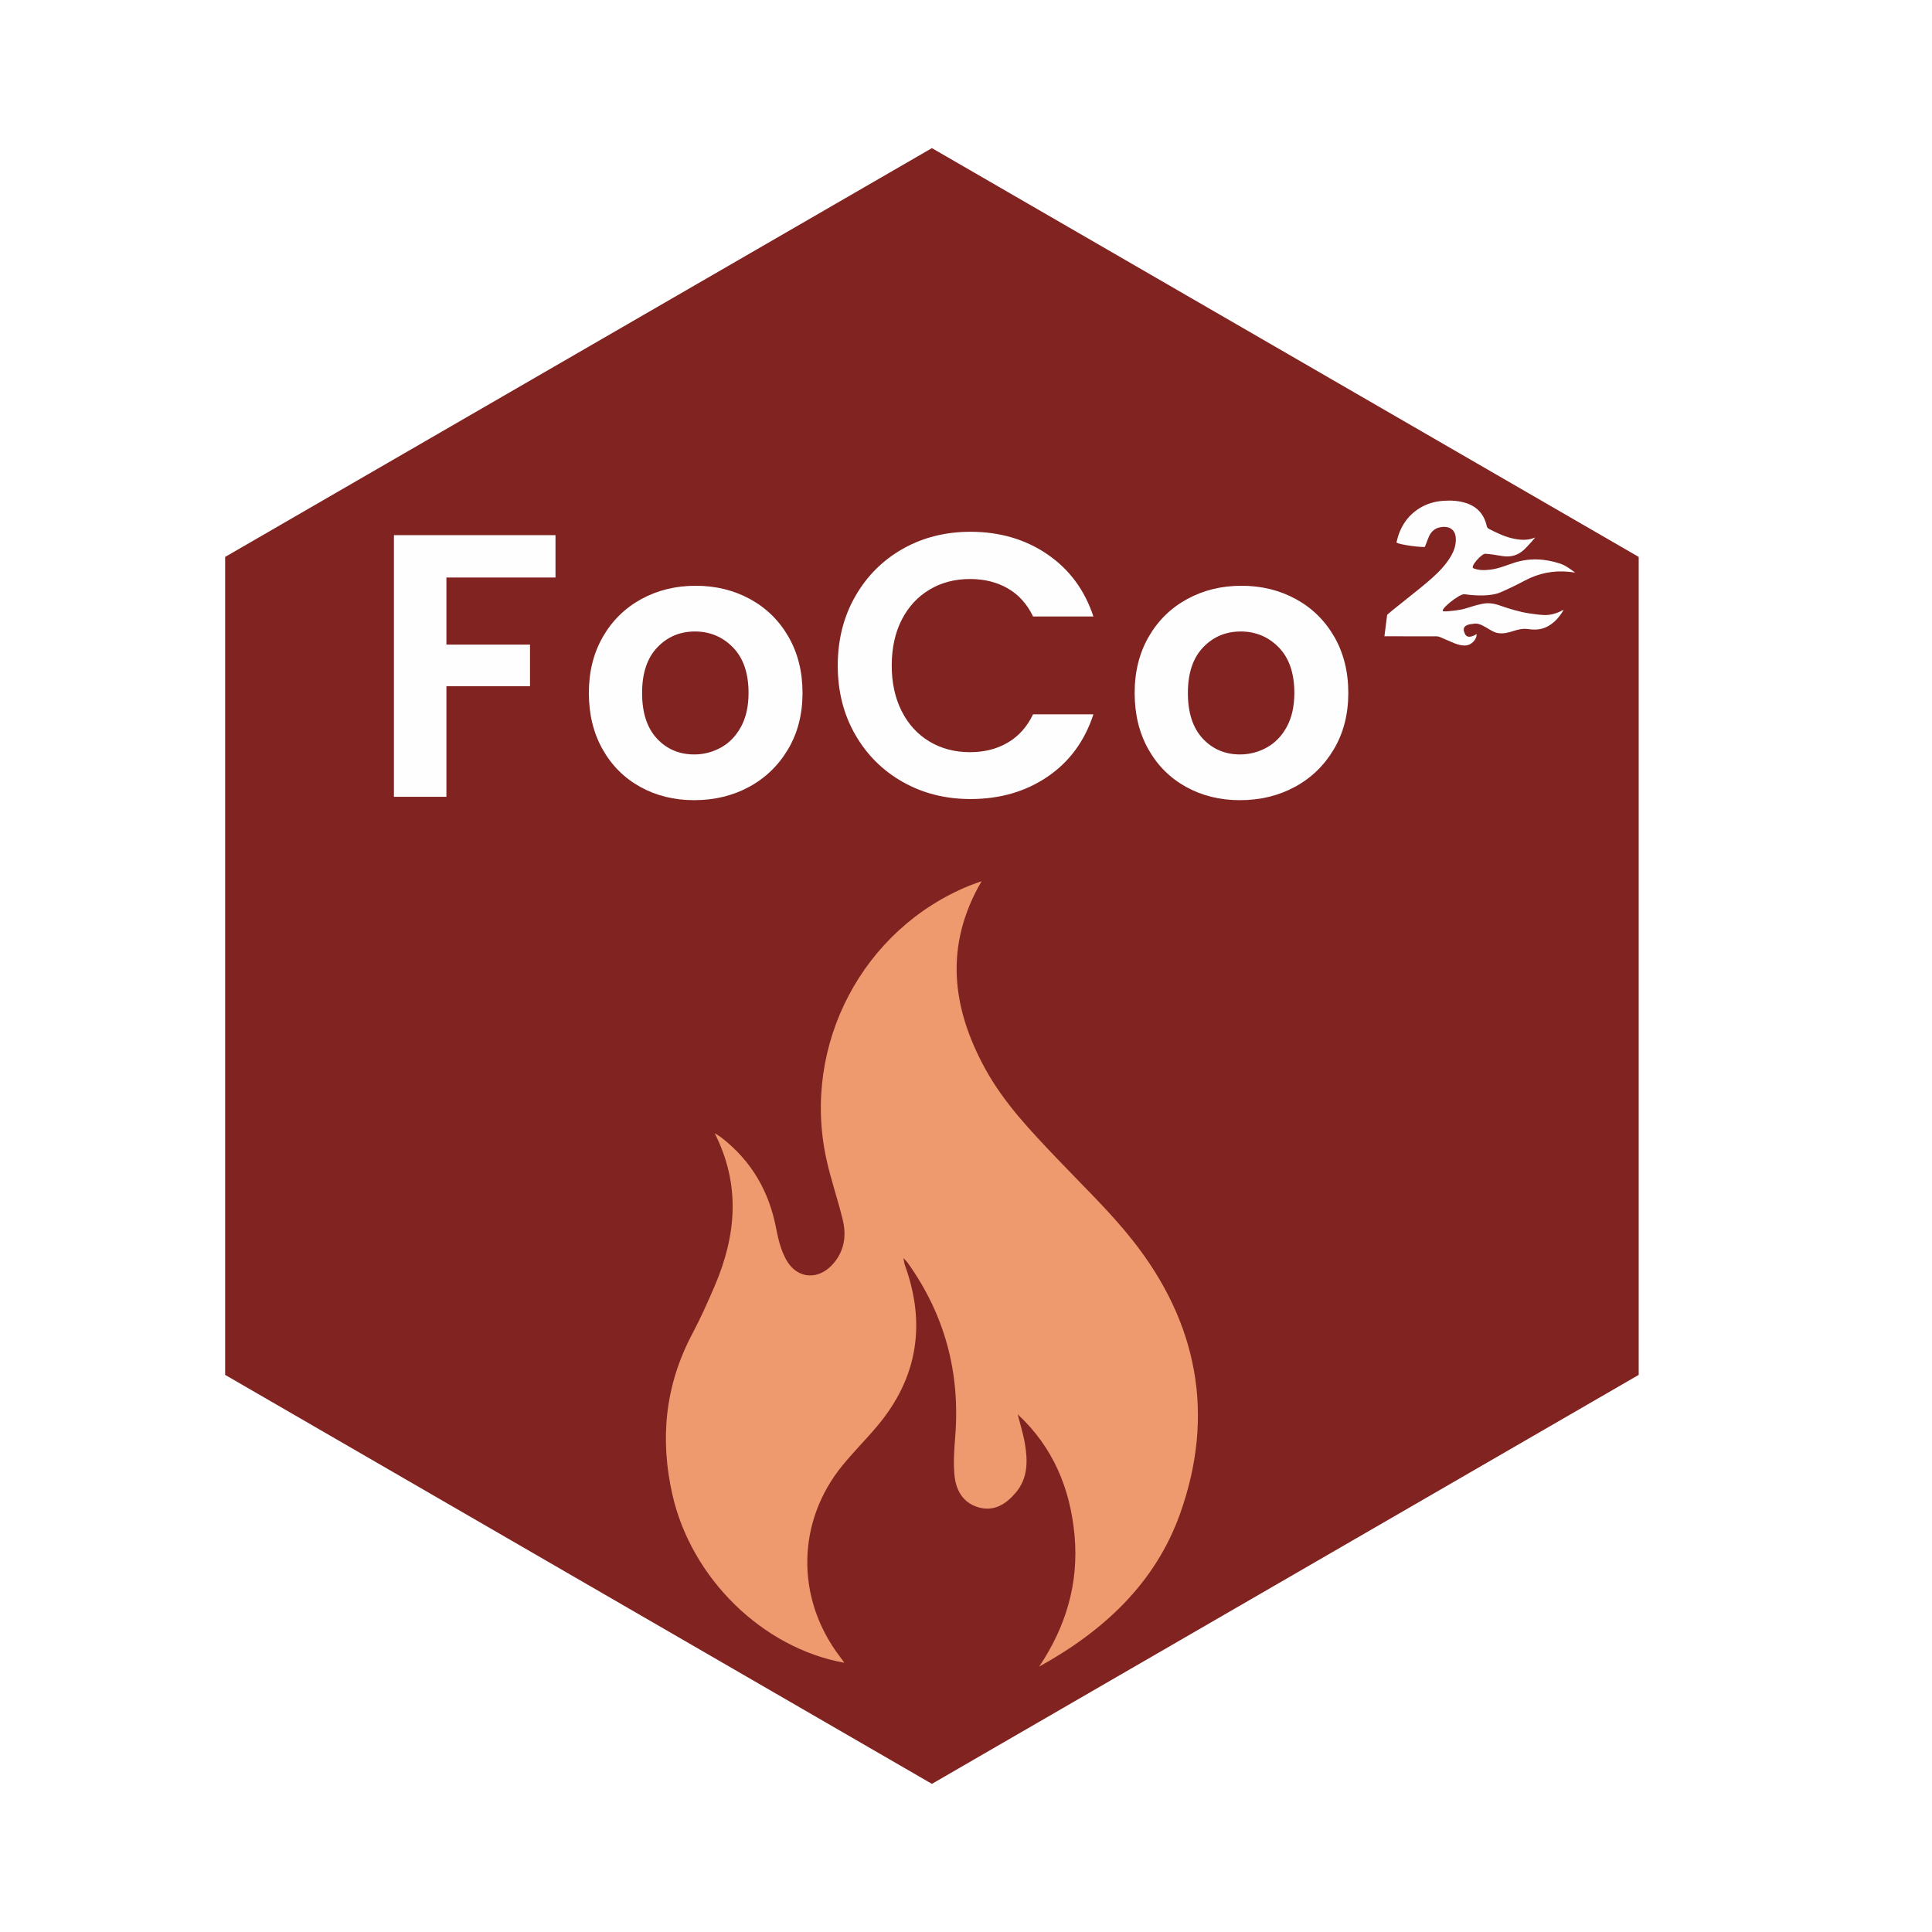
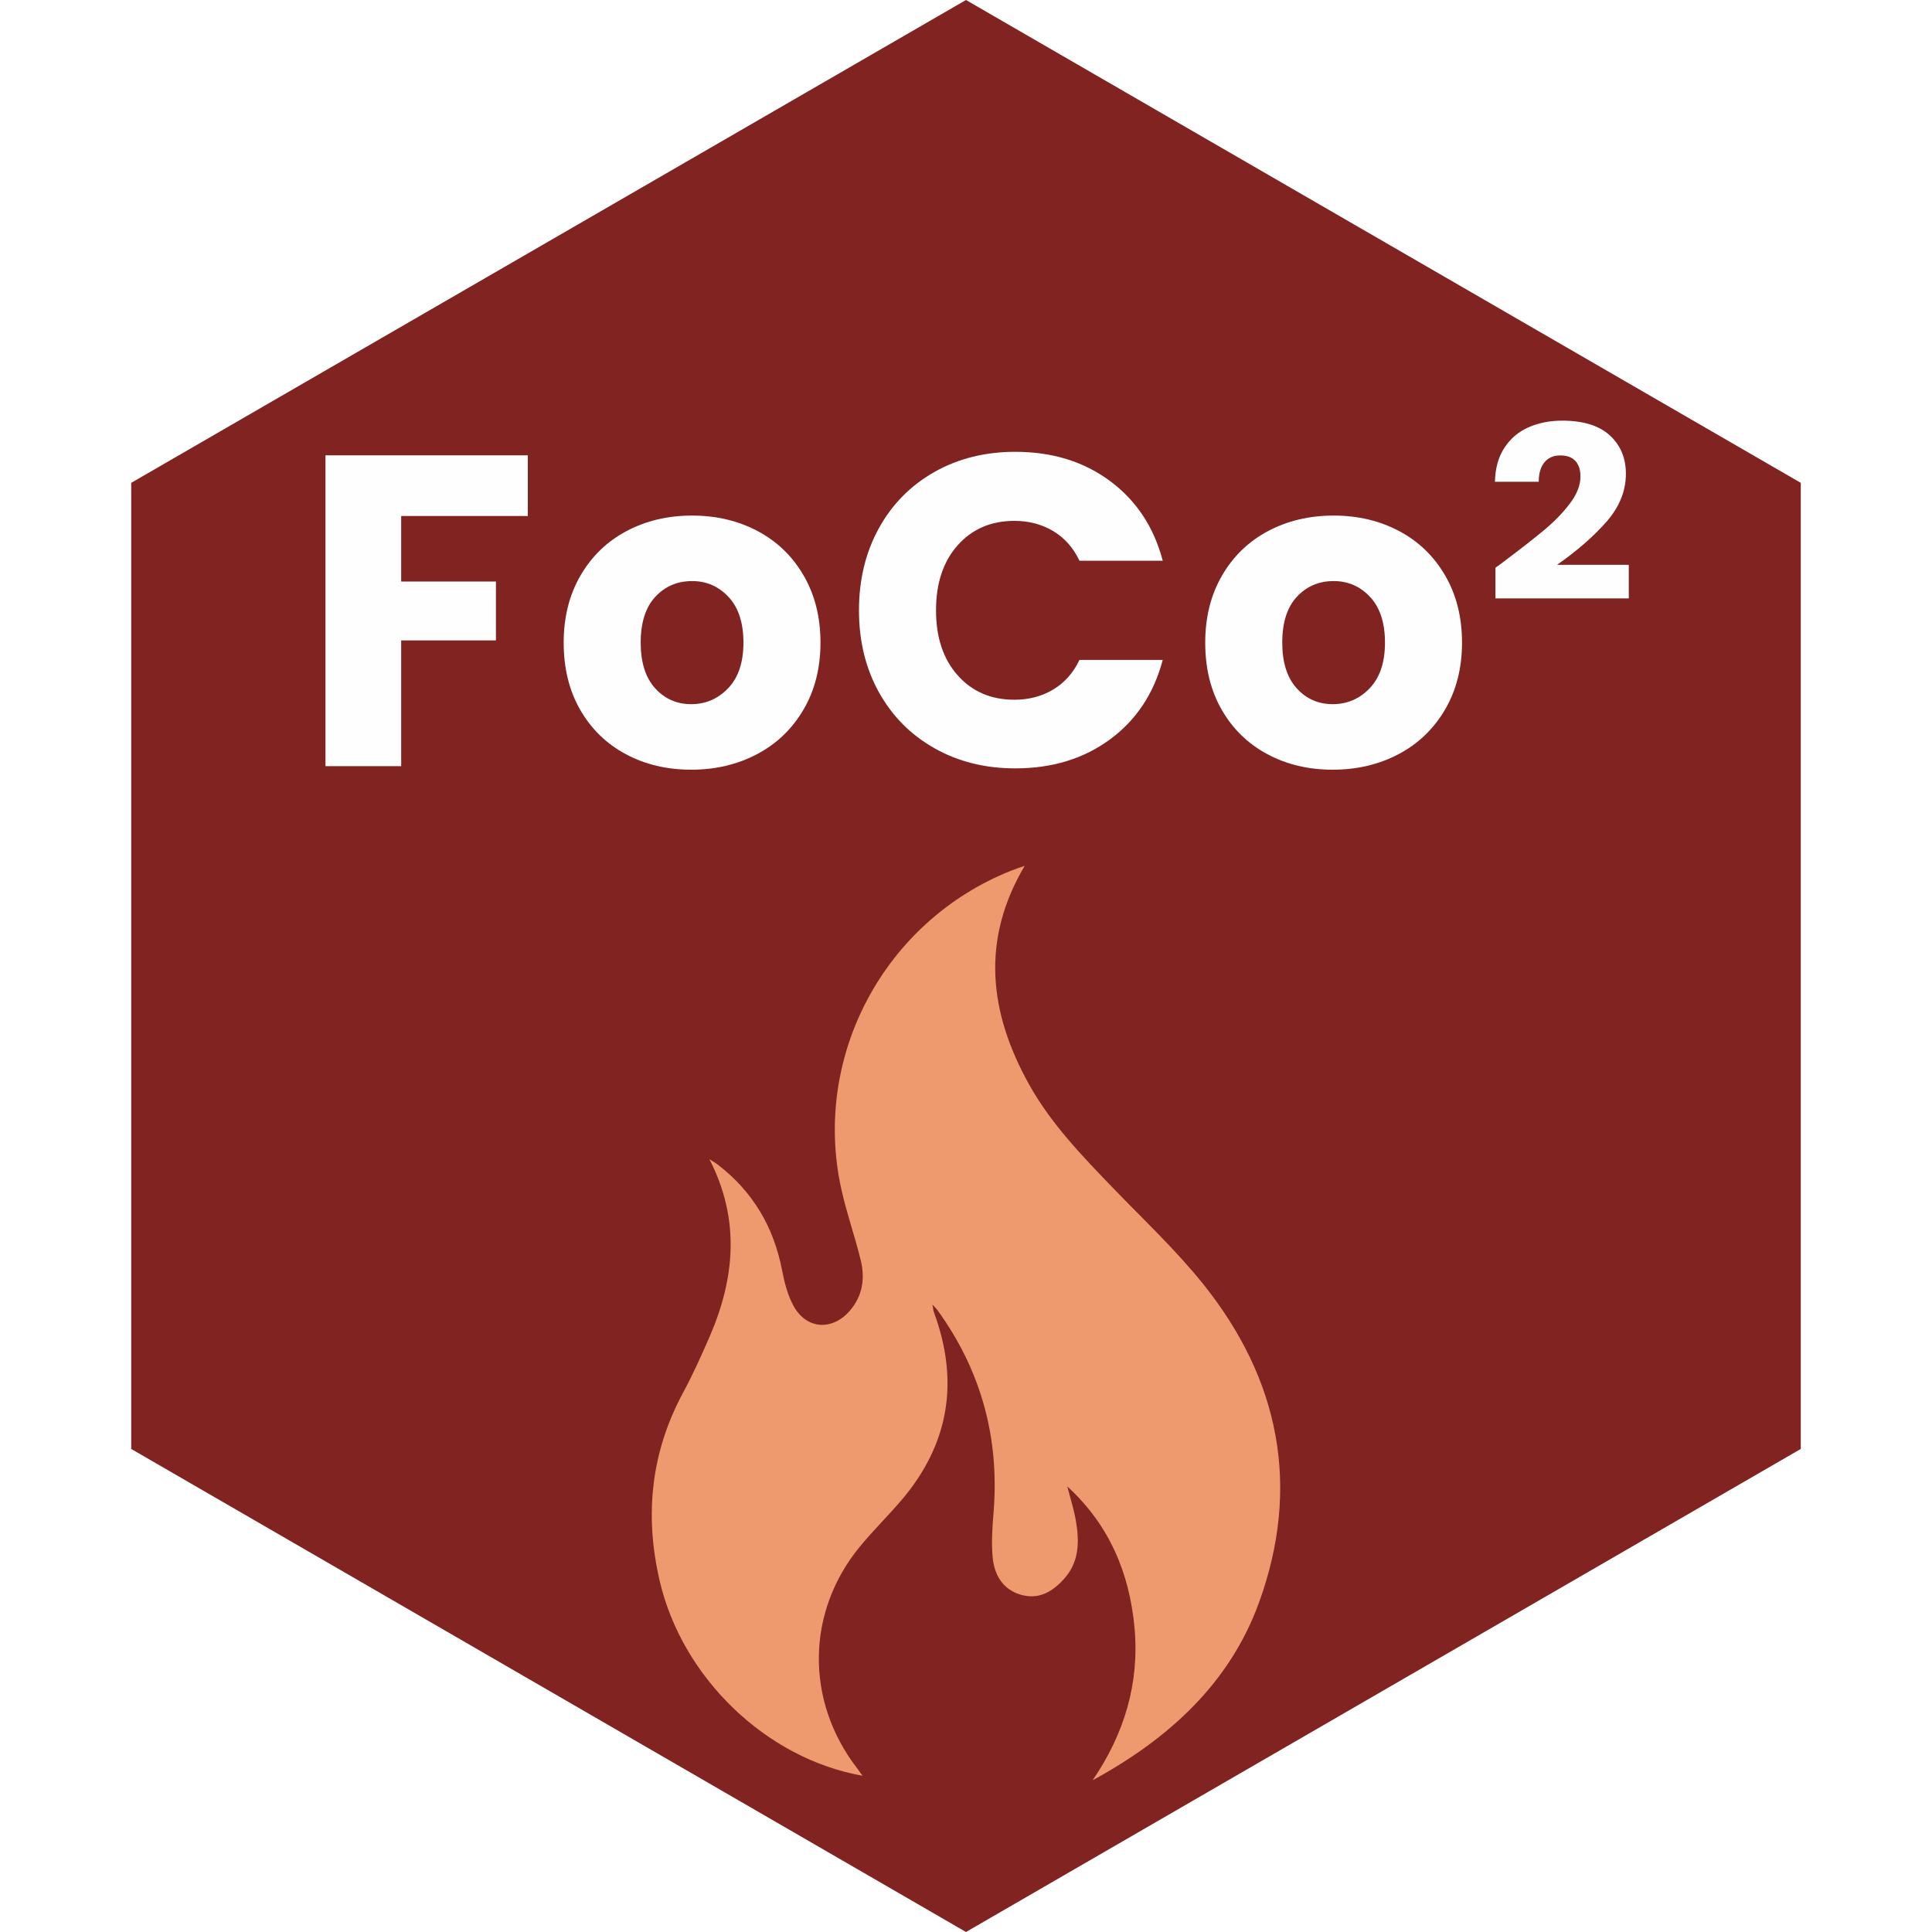
<svg xmlns="http://www.w3.org/2000/svg" version="1.1" x="0px" y="0px" width="170.08px" height="170.08px" viewBox="0 0 170.08 170.08" enable-background="new 0 0 170.08 170.08" xml:space="preserve">
-   <g id="Livello_1">
-     <polygon fill="#802321" points="82.039,13.04 144.26,49.028 144.26,121.035 82.039,157.039 19.819,121.035 19.819,49.028  " />
-     <g display="none">
-       <path display="inline" fill="#FEFEFE" d="M47.692,47.209v3.729h-9.603v5.907h7.359v3.663h-7.359v9.735h-4.62V47.209H47.692z" />
-       <path display="inline" fill="#FEFEFE" d="M54.325,69.369c-1.408-0.781-2.514-1.886-3.316-3.316c-0.804-1.43-1.205-3.08-1.205-4.95    c0-1.87,0.413-3.52,1.237-4.95c0.825-1.43,1.952-2.536,3.383-3.317c1.43-0.78,3.024-1.171,4.785-1.171    c1.76,0,3.355,0.391,4.785,1.171c1.43,0.781,2.558,1.887,3.382,3.317c0.825,1.43,1.238,3.08,1.238,4.95    c0,1.87-0.424,3.521-1.271,4.95c-0.847,1.43-1.992,2.536-3.432,3.316c-1.441,0.781-3.053,1.171-4.834,1.171    C57.316,70.54,55.732,70.15,54.325,69.369z M61.436,65.904c0.737-0.407,1.325-1.018,1.766-1.832c0.44-0.814,0.66-1.804,0.66-2.97    c0-1.737-0.457-3.074-1.37-4.009c-0.913-0.935-2.03-1.403-3.35-1.403s-2.425,0.468-3.316,1.403s-1.336,2.272-1.336,4.009    c0,1.738,0.434,3.075,1.303,4.01s1.964,1.402,3.284,1.402C59.913,66.514,60.699,66.311,61.436,65.904z" />
-       <path display="inline" fill="#FEFEFE" d="M78.137,52.604c1.023-1.792,2.42-3.189,4.191-4.191c1.771-1.001,3.756-1.501,5.957-1.501    c2.574,0,4.829,0.66,6.765,1.98c1.936,1.32,3.289,3.146,4.06,5.478h-5.313c-0.527-1.1-1.27-1.925-2.227-2.475    c-0.957-0.549-2.063-0.825-3.316-0.825c-1.343,0-2.537,0.313-3.581,0.94c-1.045,0.627-1.859,1.513-2.442,2.656    c-0.583,1.145-0.875,2.486-0.875,4.026c0,1.518,0.291,2.854,0.875,4.009c0.583,1.155,1.396,2.046,2.442,2.673    c1.044,0.627,2.238,0.941,3.581,0.941c1.254,0,2.359-0.281,3.316-0.842s1.699-1.391,2.227-2.491h5.313    c-0.771,2.354-2.118,4.186-4.042,5.494c-1.926,1.309-4.187,1.964-6.782,1.964c-2.2,0-4.186-0.5-5.957-1.502    c-1.771-1-3.168-2.392-4.191-4.174c-1.023-1.782-1.535-3.806-1.535-6.072C76.602,56.428,77.114,54.398,78.137,52.604z" />
-       <path display="inline" fill="#FEFEFE" d="M106.434,69.369c-1.408-0.781-2.514-1.886-3.316-3.316    c-0.803-1.43-1.204-3.08-1.204-4.95c0-1.87,0.413-3.52,1.237-4.95c0.825-1.43,1.952-2.536,3.383-3.317    c1.43-0.78,3.024-1.171,4.785-1.171c1.76,0,3.354,0.391,4.785,1.171c1.43,0.781,2.557,1.887,3.382,3.317s1.237,3.08,1.237,4.95    c0,1.87-0.424,3.521-1.27,4.95c-0.848,1.43-1.992,2.536-3.433,3.316c-1.441,0.781-3.053,1.171-4.835,1.171    C109.426,70.54,107.842,70.15,106.434,69.369z M113.545,65.904c0.737-0.407,1.326-1.018,1.766-1.832    c0.44-0.814,0.66-1.804,0.66-2.97c0-1.737-0.457-3.074-1.369-4.009c-0.913-0.935-2.029-1.403-3.35-1.403s-2.426,0.468-3.316,1.403    s-1.336,2.272-1.336,4.009c0,1.738,0.434,3.075,1.303,4.01s1.964,1.402,3.283,1.402C112.021,66.514,112.809,66.311,113.545,65.904    z" />
-       <path display="inline" fill="#FEFEFE" d="M123.711,56.215c1.23-1.026,2.213-1.882,2.943-2.569c0.73-0.686,1.34-1.401,1.828-2.145    c0.486-0.744,0.73-1.475,0.73-2.193c0-0.654-0.154-1.167-0.461-1.539c-0.309-0.372-0.783-0.558-1.424-0.558    c-0.643,0-1.137,0.215-1.482,0.645s-0.525,1.017-0.539,1.76h-2.615c0.051-1.539,0.51-2.706,1.375-3.501s1.965-1.193,3.299-1.193    c1.463,0,2.584,0.388,3.367,1.164s1.174,1.799,1.174,3.068c0,1-0.27,1.956-0.809,2.867s-1.154,1.703-1.846,2.376    c-0.693,0.673-1.598,1.485-2.713,2.434h5.676v2.232h-9.505v-2.001L123.711,56.215z" />
-     </g>
-     <path fill-rule="evenodd" clip-rule="evenodd" fill="#EE9A6E" d="M74.327,146.378c-7.218-1.3-13.456-7.446-15.125-14.762   c-1.128-4.938-0.654-9.673,1.741-14.188c0.726-1.369,1.36-2.791,1.971-4.215c1.914-4.46,2.299-8.928,0-13.455   c0.214,0.141,0.44,0.265,0.641,0.422c2.608,2.043,4.154,4.712,4.772,7.961c0.178,0.934,0.417,1.903,0.867,2.726   c0.976,1.782,2.918,1.877,4.218,0.311c0.934-1.123,1.105-2.429,0.78-3.779c-0.434-1.808-1.054-3.572-1.449-5.386   c-2.181-10.033,3.204-20.249,12.645-24.065c0.33-0.134,0.671-0.246,1.026-0.374c-3.289,5.637-2.641,11.112,0.316,16.512   c1.657,3.025,4.031,5.499,6.391,7.978c2.226,2.34,4.578,4.586,6.577,7.111c5.725,7.231,7.303,15.35,4.189,24.08   c-2.191,6.146-6.758,10.341-12.407,13.463c2.354-3.504,3.497-7.33,3.118-11.527c-0.373-4.138-1.887-7.789-5.009-10.687   c0.217,0.864,0.491,1.718,0.638,2.594c0.257,1.532,0.269,3.054-0.827,4.331c-0.857,0.999-1.905,1.664-3.272,1.264   c-1.357-0.396-1.976-1.51-2.101-2.807c-0.11-1.135-0.024-2.296,0.066-3.438c0.445-5.607-0.917-10.708-4.194-15.29   c-0.071-0.098-0.162-0.183-0.364-0.406c0.058,0.305,0.066,0.458,0.115,0.594c1.892,5.198,1.146,9.949-2.431,14.204   c-0.999,1.188-2.104,2.289-3.083,3.492c-4.023,4.953-4.088,11.695-0.199,16.794C74.049,145.98,74.151,146.132,74.327,146.378z" />
-   </g>
-   <g id="Livello_4">
-     <g>
-       <path fill="#FEFEFE" d="M48.902,47.111v3.729h-9.603v5.907h7.359v3.663h-7.359v9.735h-4.62V47.111H48.902z" />
-       <path fill="#FEFEFE" d="M56.36,69.271c-1.408-0.781-2.514-1.886-3.316-3.316c-0.804-1.43-1.205-3.08-1.205-4.95    c0-1.87,0.413-3.52,1.237-4.95c0.825-1.43,1.952-2.536,3.383-3.317c1.43-0.78,3.024-1.171,4.785-1.171    c1.76,0,3.355,0.391,4.785,1.171c1.43,0.781,2.558,1.887,3.382,3.317c0.825,1.43,1.238,3.08,1.238,4.95    c0,1.87-0.424,3.521-1.271,4.95c-0.847,1.43-1.992,2.536-3.432,3.316c-1.441,0.781-3.053,1.171-4.834,1.171    C59.352,70.442,57.768,70.052,56.36,69.271z M63.471,65.806c0.737-0.407,1.325-1.018,1.766-1.832c0.44-0.814,0.66-1.804,0.66-2.97    c0-1.737-0.457-3.074-1.37-4.009c-0.913-0.935-2.03-1.403-3.35-1.403s-2.425,0.468-3.316,1.403s-1.336,2.272-1.336,4.009    c0,1.738,0.434,3.075,1.303,4.01s1.964,1.402,3.284,1.402C61.948,66.416,62.734,66.213,63.471,65.806z" />
-       <path fill="#FEFEFE" d="M75.285,52.506c1.023-1.792,2.42-3.189,4.191-4.191c1.771-1.001,3.756-1.501,5.957-1.501    c2.574,0,4.83,0.66,6.765,1.98c1.936,1.32,3.289,3.146,4.059,5.478h-5.313c-0.528-1.1-1.271-1.925-2.228-2.475    c-0.957-0.549-2.063-0.825-3.316-0.825c-1.342,0-2.536,0.313-3.581,0.94c-1.045,0.627-1.859,1.513-2.442,2.656    c-0.583,1.145-0.875,2.486-0.875,4.026c0,1.518,0.291,2.854,0.875,4.009c0.583,1.155,1.396,2.046,2.442,2.673    c1.044,0.627,2.238,0.941,3.581,0.941c1.254,0,2.359-0.281,3.316-0.842s1.699-1.391,2.228-2.491h5.313    c-0.77,2.354-2.117,4.186-4.042,5.494c-1.925,1.309-4.187,1.964-6.782,1.964c-2.2,0-4.186-0.5-5.957-1.502    c-1.771-1-3.168-2.392-4.191-4.174c-1.023-1.782-1.535-3.806-1.535-6.072C73.75,56.33,74.262,54.3,75.285,52.506z" />
-       <path fill="#FEFEFE" d="M104.407,69.271c-1.408-0.781-2.514-1.886-3.316-3.316c-0.804-1.43-1.204-3.08-1.204-4.95    c0-1.87,0.412-3.52,1.236-4.95c0.826-1.43,1.953-2.536,3.383-3.317c1.43-0.78,3.025-1.171,4.785-1.171s3.355,0.391,4.785,1.171    c1.43,0.781,2.558,1.887,3.383,3.317c0.824,1.43,1.236,3.08,1.236,4.95c0,1.87-0.423,3.521-1.27,4.95    c-0.848,1.43-1.992,2.536-3.432,3.316c-1.441,0.781-3.053,1.171-4.835,1.171C107.398,70.442,105.814,70.052,104.407,69.271z     M111.519,65.806c0.737-0.407,1.325-1.018,1.766-1.832s0.66-1.804,0.66-2.97c0-1.737-0.457-3.074-1.37-4.009    c-0.912-0.935-2.029-1.403-3.35-1.403c-1.319,0-2.425,0.468-3.316,1.403c-0.891,0.935-1.336,2.272-1.336,4.009    c0,1.738,0.434,3.075,1.303,4.01s1.965,1.402,3.284,1.402C109.995,66.416,110.781,66.213,111.519,65.806z" />
+   <g id="Livello_1" display="none">
+     <polygon display="inline" fill="#802321" points="82.039,13.04 144.26,49.028 144.26,121.035 82.039,157.039 19.819,121.035    19.819,49.028  " />
+     <path display="inline" fill-rule="evenodd" clip-rule="evenodd" fill="#EE9A6E" d="M74.327,145.395   c-7.218-1.281-13.456-7.34-15.125-14.551c-1.128-4.868-0.654-9.534,1.741-13.984c0.726-1.35,1.36-2.751,1.971-4.155   c1.914-4.396,2.299-8.8,0-13.263c0.214,0.139,0.44,0.261,0.641,0.416c2.608,2.014,4.154,4.645,4.772,7.848   c0.178,0.92,0.417,1.876,0.867,2.687c0.976,1.757,2.918,1.85,4.218,0.306c0.934-1.106,1.105-2.394,0.78-3.726   c-0.434-1.781-1.054-3.521-1.449-5.309c-2.181-9.89,3.204-19.959,12.645-23.721c0.33-0.132,0.671-0.242,1.026-0.369   c-3.289,5.556-2.641,10.953,0.316,16.275c1.657,2.982,4.031,5.421,6.391,7.864c2.226,2.306,4.578,4.52,6.577,7.009   c5.725,7.129,7.303,15.131,4.189,23.736c-2.191,6.058-6.758,10.193-12.407,13.271c2.354-3.454,3.497-7.226,3.118-11.362   c-0.373-4.079-1.887-7.678-5.009-10.534c0.217,0.852,0.491,1.693,0.638,2.557c0.257,1.511,0.269,3.01-0.827,4.27   c-0.857,0.984-1.905,1.64-3.272,1.245c-1.357-0.391-1.976-1.488-2.101-2.767c-0.11-1.118-0.024-2.263,0.066-3.388   c0.445-5.527-0.917-10.556-4.194-15.072c-0.071-0.096-0.162-0.18-0.364-0.4c0.058,0.301,0.066,0.452,0.115,0.586   c1.892,5.124,1.146,9.807-2.431,14.001c-0.999,1.171-2.104,2.256-3.083,3.442c-4.023,4.882-4.088,11.528-0.199,16.554   C74.049,145.003,74.151,145.152,74.327,145.395z" />
+     <g id="Livello_4" display="inline">
+       <g>
+         <path fill="#FEFEFE" d="M49.38,46.979V51.5h-9.438v4.884h7.062v4.389h-7.062v9.372h-5.643V46.979H49.38z" />
+         <path fill="#FEFEFE" d="M56.69,69.254c-1.441-0.77-2.574-1.87-3.399-3.3c-0.825-1.43-1.238-3.102-1.238-5.016     c0-1.892,0.418-3.558,1.254-5c0.835-1.44,1.98-2.546,3.432-3.316c1.452-0.77,3.08-1.155,4.884-1.155     c1.804,0,3.432,0.385,4.884,1.155c1.452,0.771,2.596,1.876,3.432,3.316c0.836,1.441,1.254,3.108,1.254,5     c0,1.893-0.424,3.559-1.271,5c-0.847,1.441-2.002,2.547-3.465,3.316c-1.463,0.771-3.097,1.155-4.9,1.155     C59.753,70.409,58.13,70.024,56.69,69.254z M64.313,64.337c0.759-0.792,1.138-1.925,1.138-3.399c0-1.474-0.369-2.607-1.105-3.399     c-0.737-0.792-1.645-1.188-2.722-1.188c-1.101,0-2.013,0.391-2.739,1.171c-0.726,0.781-1.089,1.92-1.089,3.416     c0,1.474,0.357,2.607,1.072,3.399s1.611,1.188,2.69,1.188C62.635,65.525,63.554,65.129,64.313,64.337z" />
+         <path fill="#FEFEFE" d="M75.549,52.408c0.99-1.793,2.37-3.19,4.141-4.191c1.771-1,3.779-1.501,6.022-1.501     c2.75,0,5.104,0.726,7.063,2.178c1.957,1.452,3.267,3.432,3.927,5.94h-6.204c-0.462-0.968-1.117-1.705-1.963-2.211     c-0.848-0.506-1.811-0.759-2.888-0.759c-1.738,0-3.146,0.605-4.224,1.815c-1.079,1.21-1.617,2.827-1.617,4.851     c0,2.024,0.539,3.642,1.617,4.851c1.078,1.21,2.485,1.815,4.224,1.815c1.078,0,2.041-0.252,2.888-0.759     c0.846-0.506,1.501-1.243,1.963-2.211h6.204c-0.66,2.508-1.97,4.483-3.927,5.923c-1.959,1.441-4.313,2.162-7.063,2.162     c-2.244,0-4.251-0.5-6.022-1.501c-1.771-1.001-3.151-2.393-4.141-4.175c-0.99-1.782-1.485-3.816-1.485-6.105     C74.064,56.241,74.559,54.201,75.549,52.408z" />
+         <path fill="#FEFEFE" d="M104.506,69.254c-1.441-0.77-2.574-1.87-3.398-3.3c-0.825-1.43-1.238-3.102-1.238-5.016     c0-1.892,0.418-3.558,1.255-5c0.835-1.44,1.979-2.546,3.432-3.316c1.452-0.77,3.08-1.155,4.884-1.155     c1.805,0,3.432,0.385,4.885,1.155c1.451,0.771,2.596,1.876,3.432,3.316c0.836,1.441,1.254,3.108,1.254,5     c0,1.893-0.424,3.559-1.271,5c-0.847,1.441-2.002,2.547-3.465,3.316c-1.464,0.771-3.097,1.155-4.9,1.155     S105.947,70.024,104.506,69.254z M112.129,64.337c0.76-0.792,1.139-1.925,1.139-3.399c0-1.474-0.369-2.607-1.105-3.399     c-0.737-0.792-1.645-1.188-2.723-1.188c-1.1,0-2.013,0.391-2.738,1.171c-0.727,0.781-1.09,1.92-1.09,3.416     c0,1.474,0.357,2.607,1.072,3.399s1.611,1.188,2.69,1.188C110.451,65.525,111.37,65.129,112.129,64.337z" />
+       </g>
+       <g>
+         <path fill="#FEFEFE" d="M122.116,54.906c1.294-0.972,2.313-1.77,3.06-2.394c0.745-0.624,1.375-1.278,1.891-1.962     c0.514-0.684,0.771-1.35,0.771-1.998c0-0.492-0.125-0.876-0.376-1.152s-0.627-0.414-1.128-0.414     c-0.502,0-0.895,0.171-1.179,0.513c-0.284,0.342-0.426,0.825-0.426,1.449h-3.267c0.025-1.02,0.268-1.872,0.723-2.556     c0.455-0.684,1.056-1.188,1.802-1.512c0.745-0.324,1.573-0.486,2.485-0.486c1.57,0,2.754,0.366,3.553,1.098     s1.199,1.686,1.199,2.862c0,1.284-0.482,2.475-1.445,3.573c-0.965,1.098-2.191,2.169-3.684,3.213h5.346v2.502h-9.939v-2.286     C121.951,55.032,122.156,54.882,122.116,54.906z" />
+       </g>
    </g>
  </g>
  <g id="Livello_3">
-     <path fill-rule="evenodd" clip-rule="evenodd" fill="#FEFEFE" d="M127.101,53.819c0.437,0.017,1.468-0.113,1.878-0.243   c0.492-0.156,0.987-0.309,1.491-0.416c0.508-0.109,1.02-0.044,1.512,0.125c0.868,0.3,1.744,0.579,2.655,0.715   c0.413,0.062,0.829,0.118,1.245,0.141c0.621,0.034,1.195-0.146,1.761-0.464c-0.03,0.064-0.048,0.107-0.071,0.145   c-0.342,0.559-0.772,1.028-1.358,1.338c-0.531,0.278-1.096,0.306-1.673,0.221c-1.028-0.152-1.621,0.496-2.65,0.354   c-0.732-0.102-1.46-0.999-2.192-0.817c-0.105,0.026-1.137,0.021-0.761,0.817c0.188,0.563,0.808,0.241,1.054,0.083   c0.023,0.464-0.438,0.956-0.93,1.001c-0.357,0.032-0.691-0.061-1.014-0.188c-0.419-0.165-0.826-0.36-1.242-0.533   c-0.107-0.044-0.229-0.08-0.345-0.08c-1.465-0.005-2.928-0.004-4.392-0.004c-0.06,0-0.117,0-0.194,0   c0.041-0.321,0.202-1.55,0.237-1.867c0.015-0.123,2.766-2.188,3.965-3.268c0.635-0.571,1.227-1.188,1.661-1.932   c0.254-0.434,0.411-0.896,0.423-1.406c0.025-1.073-0.761-1.268-1.437-1.112c-0.432,0.099-0.734,0.383-0.915,0.771   c-0.123,0.266-0.356,0.953-0.396,0.954c-0.831,0.005-2.503-0.279-2.475-0.411c0.281-1.281,0.918-2.326,2.056-3.021   c0.626-0.383,1.318-0.579,2.046-0.633c0.702-0.051,1.397-0.016,2.07,0.214c0.971,0.33,1.55,1.009,1.771,1.999   c0.028,0.125,0.083,0.198,0.196,0.256c0.72,0.372,1.446,0.725,2.25,0.877c0.611,0.115,1.213,0.143,1.828-0.122   c-0.032,0.054-0.656,0.764-0.971,1.063c-0.553,0.521-1.213,0.7-1.966,0.57c-0.482-0.083-0.967-0.161-1.453-0.198   c-0.33-0.024-1.391,1.155-1.046,1.287c0.492,0.188,1.003,0.174,1.515,0.108c0.709-0.092,1.366-0.372,2.037-0.593   c1.353-0.446,2.7-0.378,4.036,0.055c0.489,0.158,0.906,0.464,1.352,0.799c-0.2-0.025-0.357-0.048-0.516-0.063   c-1.372-0.14-2.666,0.112-3.889,0.759c-0.709,0.375-1.43,0.732-2.167,1.047c-0.87,0.371-2.237,0.3-3.162,0.164   C128.476,52.242,126.572,53.8,127.101,53.819z" />
+     <polygon fill="#802321" points="85.039,0 158.528,42.506 158.528,127.555 85.039,170.079 11.551,127.555 11.551,42.506  " />
+     <path fill-rule="evenodd" clip-rule="evenodd" fill="#EE9A6E" d="M75.93,156.325c-8.525-1.513-15.893-8.669-17.864-17.186   c-1.332-5.75-0.772-11.261,2.057-16.518c0.857-1.594,1.607-3.249,2.328-4.907c2.26-5.192,2.715-10.394,0-15.665   c0.253,0.164,0.52,0.308,0.757,0.491c3.081,2.379,4.907,5.485,5.637,9.269c0.21,1.087,0.493,2.216,1.024,3.174   c1.152,2.075,3.446,2.185,4.982,0.36c1.104-1.307,1.305-2.826,0.922-4.4c-0.512-2.104-1.245-4.157-1.711-6.27   C71.485,92.993,77.845,81.1,88.995,76.656c0.391-0.156,0.793-0.286,1.213-0.435c-3.885,6.562-3.119,12.937,0.373,19.223   c1.958,3.522,4.762,6.402,7.548,9.288c2.629,2.724,5.407,5.338,7.769,8.278c6.762,8.42,8.625,17.871,4.948,28.035   c-2.588,7.155-7.981,12.04-14.654,15.674c2.781-4.079,4.131-8.534,3.683-13.42c-0.44-4.818-2.229-9.068-5.916-12.442   c0.257,1.006,0.581,2,0.754,3.02c0.303,1.785,0.317,3.556-0.978,5.043c-1.013,1.163-2.25,1.937-3.864,1.471   c-1.604-0.461-2.334-1.758-2.481-3.268c-0.13-1.32-0.028-2.672,0.078-4.001c0.526-6.528-1.083-12.468-4.953-17.802   c-0.084-0.113-0.191-0.213-0.43-0.474c0.068,0.355,0.078,0.534,0.136,0.692c2.234,6.052,1.354,11.583-2.871,16.537   c-1.18,1.383-2.485,2.664-3.642,4.065c-4.751,5.766-4.829,13.616-0.235,19.552C75.602,155.863,75.723,156.039,75.93,156.325z" />
+     <g>
+       <path fill="#FEFEFE" d="M46.465,40.085v5.34H35.318v5.769h8.341v5.184h-8.341v11.069h-6.665V40.085H46.465z" />
+       <path fill="#FEFEFE" d="M55.098,66.395c-1.702-0.909-3.04-2.208-4.015-3.898c-0.974-1.688-1.461-3.664-1.461-5.924    c0-2.234,0.493-4.203,1.481-5.905c0.987-1.702,2.339-3.007,4.054-3.917c1.715-0.909,3.638-1.364,5.769-1.364    c2.13,0,4.054,0.455,5.769,1.364c1.715,0.91,3.066,2.216,4.054,3.917c0.987,1.702,1.481,3.67,1.481,5.905    c0,2.235-0.5,4.204-1.5,5.905c-1,1.702-2.365,3.008-4.093,3.917c-1.728,0.91-3.658,1.364-5.788,1.364    C58.716,67.759,56.8,67.304,55.098,66.395z M64.102,60.587c0.896-0.936,1.345-2.273,1.345-4.015c0-1.741-0.436-3.079-1.306-4.015    c-0.871-0.936-1.943-1.403-3.216-1.403c-1.3,0-2.377,0.461-3.235,1.383c-0.857,0.923-1.287,2.268-1.287,4.034    c0,1.741,0.422,3.079,1.267,4.015c0.844,0.936,1.903,1.403,3.176,1.403C62.12,61.99,63.206,61.522,64.102,60.587z" />
+       <path fill="#FEFEFE" d="M77.373,46.497c1.169-2.118,2.8-3.768,4.892-4.95c2.091-1.182,4.463-1.773,7.113-1.773    c3.248,0,6.029,0.857,8.342,2.572c2.313,1.715,3.859,4.054,4.639,7.016H95.03c-0.545-1.144-1.318-2.014-2.318-2.612    c-1.002-0.597-2.139-0.896-3.412-0.896c-2.053,0-3.716,0.715-4.989,2.144c-1.273,1.429-1.91,3.339-1.91,5.729    c0,2.391,0.636,4.301,1.91,5.729c1.273,1.429,2.936,2.144,4.989,2.144c1.273,0,2.41-0.298,3.412-0.896    c1-0.597,1.773-1.467,2.318-2.611h7.328c-0.779,2.962-2.326,5.295-4.639,6.997c-2.313,1.702-5.094,2.553-8.342,2.553    c-2.65,0-5.022-0.591-7.113-1.773c-2.092-1.182-3.722-2.826-4.892-4.931c-1.169-2.104-1.754-4.508-1.754-7.21    C75.619,51.025,76.204,48.615,77.373,46.497z" />
+       <path fill="#FEFEFE" d="M111.575,66.395c-1.702-0.909-3.04-2.208-4.015-3.898c-0.975-1.688-1.461-3.664-1.461-5.924    c0-2.234,0.493-4.203,1.48-5.905c0.987-1.702,2.339-3.007,4.054-3.917c1.715-0.909,3.638-1.364,5.769-1.364    c2.13,0,4.054,0.455,5.769,1.364c1.715,0.91,3.065,2.216,4.054,3.917c0.987,1.702,1.481,3.67,1.481,5.905    c0,2.235-0.501,4.204-1.501,5.905c-1.001,1.702-2.365,3.008-4.093,3.917c-1.729,0.91-3.657,1.364-5.788,1.364    S113.277,67.304,111.575,66.395z M120.579,60.587c0.896-0.936,1.345-2.273,1.345-4.015c0-1.741-0.436-3.079-1.306-4.015    c-0.871-0.936-1.943-1.403-3.216-1.403c-1.3,0-2.378,0.461-3.235,1.383c-0.857,0.923-1.286,2.268-1.286,4.034    c0,1.741,0.422,3.079,1.267,4.015s1.903,1.403,3.177,1.403S119.683,61.522,120.579,60.587z" />
+     </g>
+     <g>
+       <path fill="#FEFEFE" d="M132.374,49.447c1.528-1.148,2.732-2.09,3.613-2.827s1.625-1.51,2.233-2.317    c0.608-0.808,0.912-1.595,0.912-2.36c0-0.581-0.148-1.035-0.444-1.361c-0.296-0.326-0.74-0.489-1.333-0.489    s-1.057,0.202-1.392,0.606c-0.335,0.404-0.503,0.975-0.503,1.711h-3.858c0.031-1.205,0.315-2.211,0.854-3.019    c0.538-0.808,1.247-1.403,2.128-1.786c0.881-0.382,1.859-0.574,2.936-0.574c1.854,0,3.254,0.433,4.197,1.297    c0.943,0.865,1.415,1.991,1.415,3.38c0,1.517-0.569,2.923-1.707,4.22c-1.139,1.296-2.588,2.562-4.35,3.794h6.313v2.956h-11.739    v-2.7C132.179,49.596,132.421,49.419,132.374,49.447z" />
+     </g>
+     <g>
+ 	</g>
+     <g>
+ 	</g>
+     <g>
+ 	</g>
+     <g>
+ 	</g>
+     <g>
+ 	</g>
+     <g>
+ 	</g>
  </g>
</svg>
